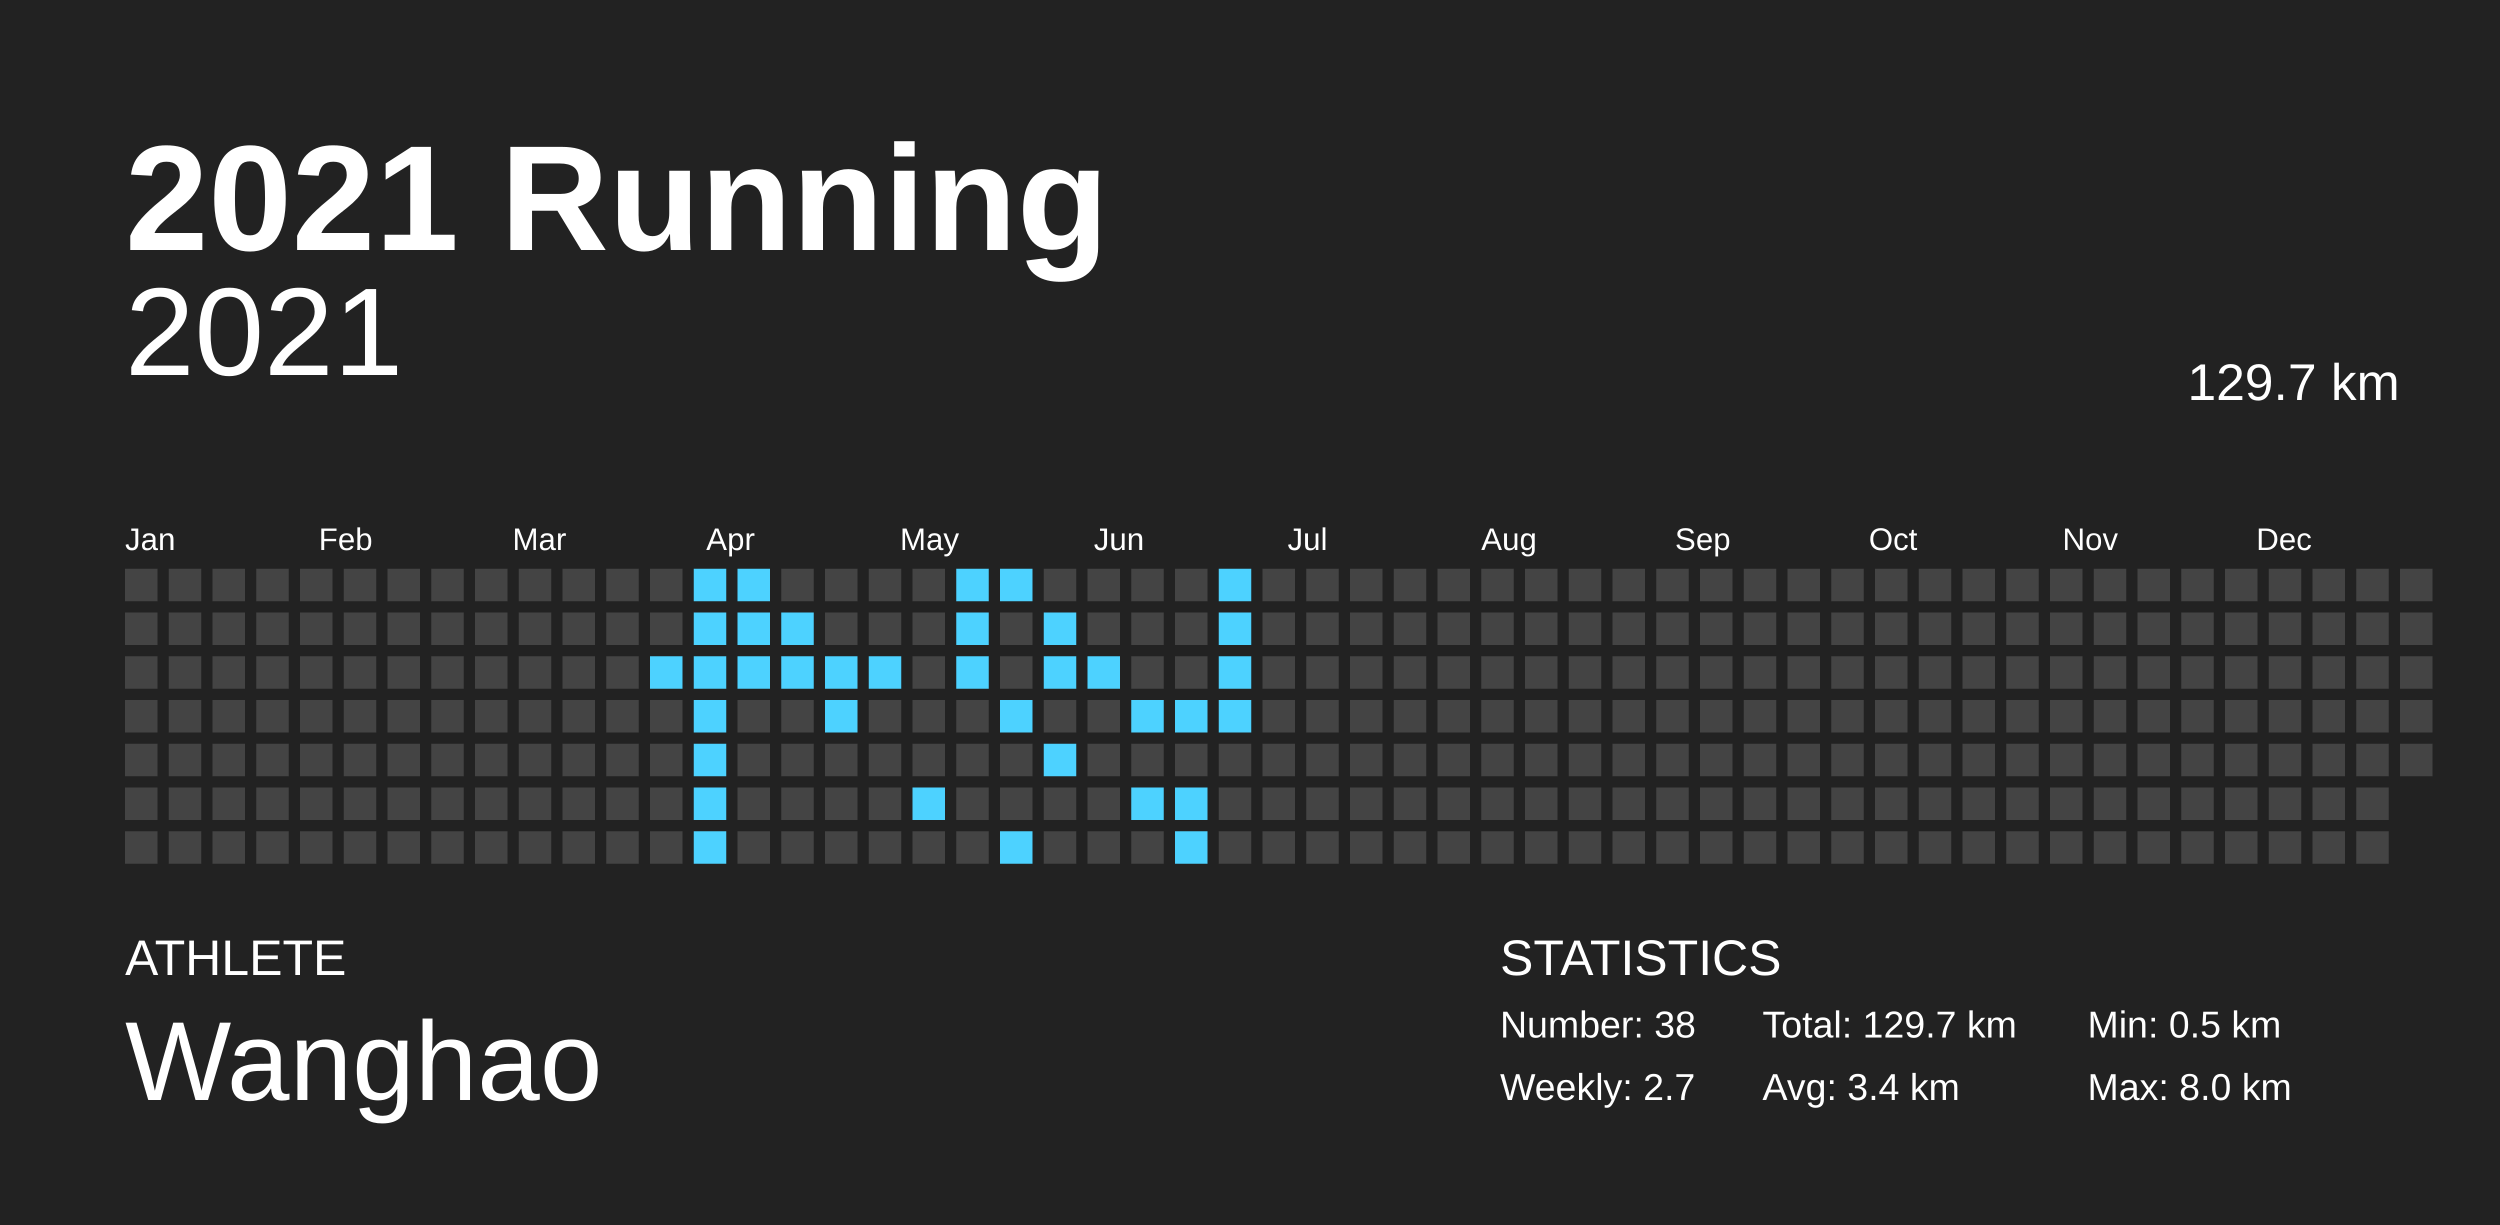
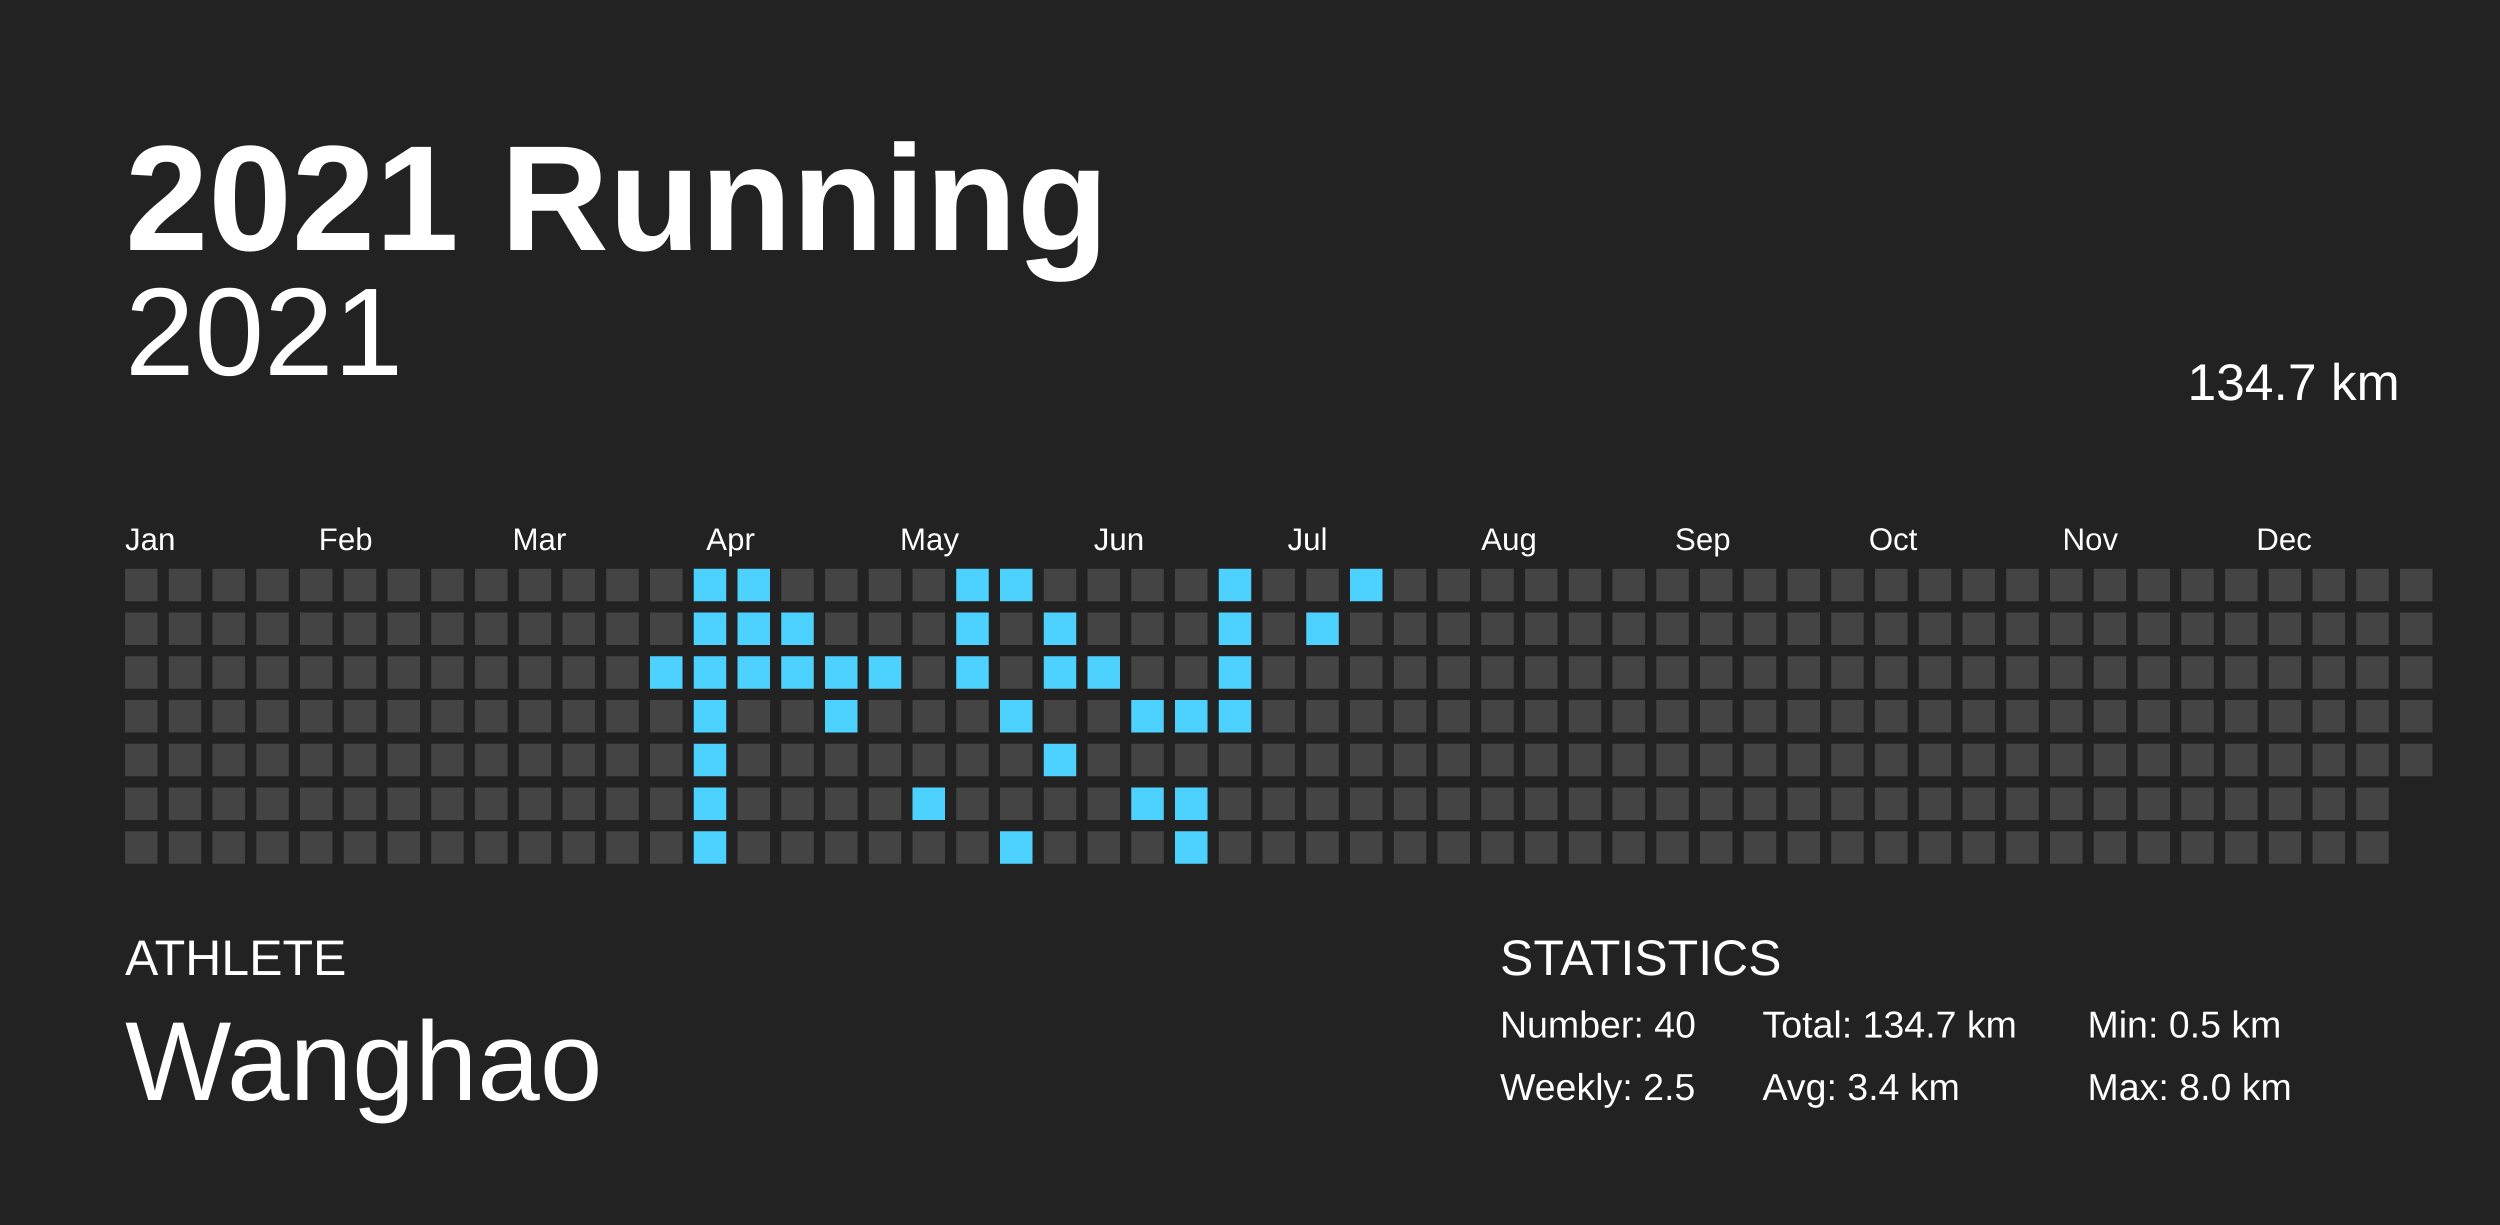
<svg xmlns="http://www.w3.org/2000/svg" baseProfile="full" height="98mm" version="1.1" viewBox="0,0,200,98" width="200mm">
  <defs />
  <rect fill="#222222" height="98" width="200" x="0" y="0" />
  <text fill="#FFFFFF" style="font-size:12px; font-family:Arial; font-weight:bold;" x="10" y="20">2021 Running</text>
  <text fill="#FFFFFF" style="font-size:4px; font-family:Arial" x="10" y="78">ATHLETE</text>
  <text fill="#FFFFFF" style="font-size:9px; font-family:Arial" x="10" y="88">Wanghao</text>
  <text fill="#FFFFFF" style="font-size:4px; font-family:Arial" x="120" y="78">STATISTICS</text>
-   <text fill="#FFFFFF" style="font-size:3px; font-family:Arial" x="120" y="83">Number: 38</text>
-   <text fill="#FFFFFF" style="font-size:3px; font-family:Arial" x="120" y="88">Weekly: 2.7</text>
-   <text fill="#FFFFFF" style="font-size:3px; font-family:Arial" x="141" y="83">Total: 129.7 km</text>
+   <text fill="#FFFFFF" style="font-size:3px; font-family:Arial" x="120" y="83">Number: 40</text>
+   <text fill="#FFFFFF" style="font-size:3px; font-family:Arial" x="120" y="88">Weekly: 2.5</text>
+   <text fill="#FFFFFF" style="font-size:3px; font-family:Arial" x="141" y="83">Total: 134.7 km</text>
  <text fill="#FFFFFF" style="font-size:3px; font-family:Arial" x="141" y="88">Avg: 3.4 km</text>
  <text fill="#FFFFFF" style="font-size:3px; font-family:Arial" x="167" y="83">Min: 0.5 km</text>
  <text fill="#FFFFFF" style="font-size:3px; font-family:Arial" x="167" y="88">Max: 8.0 km</text>
  <text alignment-baseline="hanging" fill="#FFFFFF" style="font-size:10.0px; font-family:Arial;" x="10" y="30">2021</text>
-   <text alignment-baseline="hanging" fill="#FFFFFF" style="font-size:4.125px; font-family:Arial;" x="175" y="32">129.7 km</text>
+   <text alignment-baseline="hanging" fill="#FFFFFF" style="font-size:4.125px; font-family:Arial;" x="175" y="32">134.7 km</text>
  <text fill="#FFFFFF" style="font-size:2.5px; font-family:Arial" x="10.0" y="44">Jan</text>
  <text fill="#FFFFFF" style="font-size:2.5px; font-family:Arial" x="25.5" y="44">Feb</text>
  <text fill="#FFFFFF" style="font-size:2.5px; font-family:Arial" x="41.0" y="44">Mar</text>
  <text fill="#FFFFFF" style="font-size:2.5px; font-family:Arial" x="56.5" y="44">Apr</text>
  <text fill="#FFFFFF" style="font-size:2.5px; font-family:Arial" x="72.0" y="44">May</text>
  <text fill="#FFFFFF" style="font-size:2.5px; font-family:Arial" x="87.5" y="44">Jun</text>
  <text fill="#FFFFFF" style="font-size:2.5px; font-family:Arial" x="103.0" y="44">Jul</text>
  <text fill="#FFFFFF" style="font-size:2.5px; font-family:Arial" x="118.5" y="44">Aug</text>
  <text fill="#FFFFFF" style="font-size:2.5px; font-family:Arial" x="134.0" y="44">Sep</text>
  <text fill="#FFFFFF" style="font-size:2.5px; font-family:Arial" x="149.5" y="44">Oct</text>
  <text fill="#FFFFFF" style="font-size:2.5px; font-family:Arial" x="165.0" y="44">Nov</text>
  <text fill="#FFFFFF" style="font-size:2.5px; font-family:Arial" x="180.5" y="44">Dec</text>
  <rect fill="#444444" height="2.6" width="2.6" x="10.0" y="45.5" />
  <rect fill="#444444" height="2.6" width="2.6" x="10.0" y="49.0" />
  <rect fill="#444444" height="2.6" width="2.6" x="10.0" y="52.5" />
  <rect fill="#444444" height="2.6" width="2.6" x="10.0" y="56.0" />
  <rect fill="#444444" height="2.6" width="2.6" x="10.0" y="59.5" />
  <rect fill="#444444" height="2.6" width="2.6" x="10.0" y="63.0" />
  <rect fill="#444444" height="2.6" width="2.6" x="10.0" y="66.5" />
  <rect fill="#444444" height="2.6" width="2.6" x="13.5" y="45.5" />
  <rect fill="#444444" height="2.6" width="2.6" x="13.5" y="49.0" />
  <rect fill="#444444" height="2.6" width="2.6" x="13.5" y="52.5" />
  <rect fill="#444444" height="2.6" width="2.6" x="13.5" y="56.0" />
  <rect fill="#444444" height="2.6" width="2.6" x="13.5" y="59.5" />
  <rect fill="#444444" height="2.6" width="2.6" x="13.5" y="63.0" />
  <rect fill="#444444" height="2.6" width="2.6" x="13.5" y="66.5" />
  <rect fill="#444444" height="2.6" width="2.6" x="17.0" y="45.5" />
  <rect fill="#444444" height="2.6" width="2.6" x="17.0" y="49.0" />
  <rect fill="#444444" height="2.6" width="2.6" x="17.0" y="52.5" />
  <rect fill="#444444" height="2.6" width="2.6" x="17.0" y="56.0" />
  <rect fill="#444444" height="2.6" width="2.6" x="17.0" y="59.5" />
  <rect fill="#444444" height="2.6" width="2.6" x="17.0" y="63.0" />
  <rect fill="#444444" height="2.6" width="2.6" x="17.0" y="66.5" />
  <rect fill="#444444" height="2.6" width="2.6" x="20.5" y="45.5" />
  <rect fill="#444444" height="2.6" width="2.6" x="20.5" y="49.0" />
  <rect fill="#444444" height="2.6" width="2.6" x="20.5" y="52.5" />
  <rect fill="#444444" height="2.6" width="2.6" x="20.5" y="56.0" />
  <rect fill="#444444" height="2.6" width="2.6" x="20.5" y="59.5" />
  <rect fill="#444444" height="2.6" width="2.6" x="20.5" y="63.0" />
  <rect fill="#444444" height="2.6" width="2.6" x="20.5" y="66.5" />
  <rect fill="#444444" height="2.6" width="2.6" x="24.0" y="45.5" />
  <rect fill="#444444" height="2.6" width="2.6" x="24.0" y="49.0" />
  <rect fill="#444444" height="2.6" width="2.6" x="24.0" y="52.5" />
  <rect fill="#444444" height="2.6" width="2.6" x="24.0" y="56.0" />
  <rect fill="#444444" height="2.6" width="2.6" x="24.0" y="59.5" />
  <rect fill="#444444" height="2.6" width="2.6" x="24.0" y="63.0" />
  <rect fill="#444444" height="2.6" width="2.6" x="24.0" y="66.5" />
  <rect fill="#444444" height="2.6" width="2.6" x="27.5" y="45.5" />
  <rect fill="#444444" height="2.6" width="2.6" x="27.5" y="49.0" />
  <rect fill="#444444" height="2.6" width="2.6" x="27.5" y="52.5" />
  <rect fill="#444444" height="2.6" width="2.6" x="27.5" y="56.0" />
  <rect fill="#444444" height="2.6" width="2.6" x="27.5" y="59.5" />
  <rect fill="#444444" height="2.6" width="2.6" x="27.5" y="63.0" />
  <rect fill="#444444" height="2.6" width="2.6" x="27.5" y="66.5" />
  <rect fill="#444444" height="2.6" width="2.6" x="31.0" y="45.5" />
  <rect fill="#444444" height="2.6" width="2.6" x="31.0" y="49.0" />
  <rect fill="#444444" height="2.6" width="2.6" x="31.0" y="52.5" />
  <rect fill="#444444" height="2.6" width="2.6" x="31.0" y="56.0" />
  <rect fill="#444444" height="2.6" width="2.6" x="31.0" y="59.5" />
  <rect fill="#444444" height="2.6" width="2.6" x="31.0" y="63.0" />
  <rect fill="#444444" height="2.6" width="2.6" x="31.0" y="66.5" />
  <rect fill="#444444" height="2.6" width="2.6" x="34.5" y="45.5" />
  <rect fill="#444444" height="2.6" width="2.6" x="34.5" y="49.0" />
  <rect fill="#444444" height="2.6" width="2.6" x="34.5" y="52.5" />
  <rect fill="#444444" height="2.6" width="2.6" x="34.5" y="56.0" />
  <rect fill="#444444" height="2.6" width="2.6" x="34.5" y="59.5" />
  <rect fill="#444444" height="2.6" width="2.6" x="34.5" y="63.0" />
  <rect fill="#444444" height="2.6" width="2.6" x="34.5" y="66.5" />
  <rect fill="#444444" height="2.6" width="2.6" x="38.0" y="45.5" />
  <rect fill="#444444" height="2.6" width="2.6" x="38.0" y="49.0" />
  <rect fill="#444444" height="2.6" width="2.6" x="38.0" y="52.5" />
  <rect fill="#444444" height="2.6" width="2.6" x="38.0" y="56.0" />
  <rect fill="#444444" height="2.6" width="2.6" x="38.0" y="59.5" />
  <rect fill="#444444" height="2.6" width="2.6" x="38.0" y="63.0" />
  <rect fill="#444444" height="2.6" width="2.6" x="38.0" y="66.5" />
  <rect fill="#444444" height="2.6" width="2.6" x="41.5" y="45.5" />
  <rect fill="#444444" height="2.6" width="2.6" x="41.5" y="49.0" />
  <rect fill="#444444" height="2.6" width="2.6" x="41.5" y="52.5" />
  <rect fill="#444444" height="2.6" width="2.6" x="41.5" y="56.0" />
  <rect fill="#444444" height="2.6" width="2.6" x="41.5" y="59.5" />
  <rect fill="#444444" height="2.6" width="2.6" x="41.5" y="63.0" />
  <rect fill="#444444" height="2.6" width="2.6" x="41.5" y="66.5" />
  <rect fill="#444444" height="2.6" width="2.6" x="45.0" y="45.5" />
  <rect fill="#444444" height="2.6" width="2.6" x="45.0" y="49.0" />
  <rect fill="#444444" height="2.6" width="2.6" x="45.0" y="52.5" />
  <rect fill="#444444" height="2.6" width="2.6" x="45.0" y="56.0" />
  <rect fill="#444444" height="2.6" width="2.6" x="45.0" y="59.5" />
  <rect fill="#444444" height="2.6" width="2.6" x="45.0" y="63.0" />
  <rect fill="#444444" height="2.6" width="2.6" x="45.0" y="66.5" />
  <rect fill="#444444" height="2.6" width="2.6" x="48.5" y="45.5" />
  <rect fill="#444444" height="2.6" width="2.6" x="48.5" y="49.0" />
  <rect fill="#444444" height="2.6" width="2.6" x="48.5" y="52.5" />
  <rect fill="#444444" height="2.6" width="2.6" x="48.5" y="56.0" />
  <rect fill="#444444" height="2.6" width="2.6" x="48.5" y="59.5" />
  <rect fill="#444444" height="2.6" width="2.6" x="48.5" y="63.0" />
  <rect fill="#444444" height="2.6" width="2.6" x="48.5" y="66.5" />
  <rect fill="#444444" height="2.6" width="2.6" x="52.0" y="45.5" />
  <rect fill="#444444" height="2.6" width="2.6" x="52.0" y="49.0" />
  <rect fill="#4dd2ff" height="2.6" width="2.6" x="52.0" y="52.5" />
  <rect fill="#444444" height="2.6" width="2.6" x="52.0" y="56.0" />
  <rect fill="#444444" height="2.6" width="2.6" x="52.0" y="59.5" />
  <rect fill="#444444" height="2.6" width="2.6" x="52.0" y="63.0" />
  <rect fill="#444444" height="2.6" width="2.6" x="52.0" y="66.5" />
  <rect fill="#4dd2ff" height="2.6" width="2.6" x="55.5" y="45.5" />
  <rect fill="#4dd2ff" height="2.6" width="2.6" x="55.5" y="49.0" />
  <rect fill="#4dd2ff" height="2.6" width="2.6" x="55.5" y="52.5" />
  <rect fill="#4dd2ff" height="2.6" width="2.6" x="55.5" y="56.0" />
  <rect fill="#4dd2ff" height="2.6" width="2.6" x="55.5" y="59.5" />
  <rect fill="#4dd2ff" height="2.6" width="2.6" x="55.5" y="63.0" />
  <rect fill="#4dd2ff" height="2.6" width="2.6" x="55.5" y="66.5" />
  <rect fill="#4dd2ff" height="2.6" width="2.6" x="59.0" y="45.5" />
  <rect fill="#4dd2ff" height="2.6" width="2.6" x="59.0" y="49.0" />
  <rect fill="#4dd2ff" height="2.6" width="2.6" x="59.0" y="52.5" />
  <rect fill="#444444" height="2.6" width="2.6" x="59.0" y="56.0" />
  <rect fill="#444444" height="2.6" width="2.6" x="59.0" y="59.5" />
  <rect fill="#444444" height="2.6" width="2.6" x="59.0" y="63.0" />
  <rect fill="#444444" height="2.6" width="2.6" x="59.0" y="66.5" />
  <rect fill="#444444" height="2.6" width="2.6" x="62.5" y="45.5" />
  <rect fill="#4dd2ff" height="2.6" width="2.6" x="62.5" y="49.0" />
  <rect fill="#4dd2ff" height="2.6" width="2.6" x="62.5" y="52.5" />
  <rect fill="#444444" height="2.6" width="2.6" x="62.5" y="56.0" />
  <rect fill="#444444" height="2.6" width="2.6" x="62.5" y="59.5" />
  <rect fill="#444444" height="2.6" width="2.6" x="62.5" y="63.0" />
  <rect fill="#444444" height="2.6" width="2.6" x="62.5" y="66.5" />
  <rect fill="#444444" height="2.6" width="2.6" x="66.0" y="45.5" />
  <rect fill="#444444" height="2.6" width="2.6" x="66.0" y="49.0" />
  <rect fill="#4dd2ff" height="2.6" width="2.6" x="66.0" y="52.5" />
  <rect fill="#4dd2ff" height="2.6" width="2.6" x="66.0" y="56.0" />
  <rect fill="#444444" height="2.6" width="2.6" x="66.0" y="59.5" />
  <rect fill="#444444" height="2.6" width="2.6" x="66.0" y="63.0" />
  <rect fill="#444444" height="2.6" width="2.6" x="66.0" y="66.5" />
  <rect fill="#444444" height="2.6" width="2.6" x="69.5" y="45.5" />
  <rect fill="#444444" height="2.6" width="2.6" x="69.5" y="49.0" />
  <rect fill="#4dd2ff" height="2.6" width="2.6" x="69.5" y="52.5" />
  <rect fill="#444444" height="2.6" width="2.6" x="69.5" y="56.0" />
  <rect fill="#444444" height="2.6" width="2.6" x="69.5" y="59.5" />
  <rect fill="#444444" height="2.6" width="2.6" x="69.5" y="63.0" />
  <rect fill="#444444" height="2.6" width="2.6" x="69.5" y="66.5" />
  <rect fill="#444444" height="2.6" width="2.6" x="73.0" y="45.5" />
  <rect fill="#444444" height="2.6" width="2.6" x="73.0" y="49.0" />
  <rect fill="#444444" height="2.6" width="2.6" x="73.0" y="52.5" />
  <rect fill="#444444" height="2.6" width="2.6" x="73.0" y="56.0" />
  <rect fill="#444444" height="2.6" width="2.6" x="73.0" y="59.5" />
  <rect fill="#4dd2ff" height="2.6" width="2.6" x="73.0" y="63.0" />
  <rect fill="#444444" height="2.6" width="2.6" x="73.0" y="66.5" />
  <rect fill="#4dd2ff" height="2.6" width="2.6" x="76.5" y="45.5" />
  <rect fill="#4dd2ff" height="2.6" width="2.6" x="76.5" y="49.0" />
  <rect fill="#4dd2ff" height="2.6" width="2.6" x="76.5" y="52.5" />
  <rect fill="#444444" height="2.6" width="2.6" x="76.5" y="56.0" />
  <rect fill="#444444" height="2.6" width="2.6" x="76.5" y="59.5" />
  <rect fill="#444444" height="2.6" width="2.6" x="76.5" y="63.0" />
  <rect fill="#444444" height="2.6" width="2.6" x="76.5" y="66.5" />
  <rect fill="#4dd2ff" height="2.6" width="2.6" x="80.0" y="45.5" />
  <rect fill="#444444" height="2.6" width="2.6" x="80.0" y="49.0" />
  <rect fill="#444444" height="2.6" width="2.6" x="80.0" y="52.5" />
  <rect fill="#4dd2ff" height="2.6" width="2.6" x="80.0" y="56.0" />
  <rect fill="#444444" height="2.6" width="2.6" x="80.0" y="59.5" />
  <rect fill="#444444" height="2.6" width="2.6" x="80.0" y="63.0" />
  <rect fill="#4dd2ff" height="2.6" width="2.6" x="80.0" y="66.5" />
  <rect fill="#444444" height="2.6" width="2.6" x="83.5" y="45.5" />
  <rect fill="#4dd2ff" height="2.6" width="2.6" x="83.5" y="49.0" />
  <rect fill="#4dd2ff" height="2.6" width="2.6" x="83.5" y="52.5" />
  <rect fill="#444444" height="2.6" width="2.6" x="83.5" y="56.0" />
  <rect fill="#4dd2ff" height="2.6" width="2.6" x="83.5" y="59.5" />
  <rect fill="#444444" height="2.6" width="2.6" x="83.5" y="63.0" />
  <rect fill="#444444" height="2.6" width="2.6" x="83.5" y="66.5" />
  <rect fill="#444444" height="2.6" width="2.6" x="87.0" y="45.5" />
  <rect fill="#444444" height="2.6" width="2.6" x="87.0" y="49.0" />
  <rect fill="#4dd2ff" height="2.6" width="2.6" x="87.0" y="52.5" />
  <rect fill="#444444" height="2.6" width="2.6" x="87.0" y="56.0" />
  <rect fill="#444444" height="2.6" width="2.6" x="87.0" y="59.5" />
  <rect fill="#444444" height="2.6" width="2.6" x="87.0" y="63.0" />
  <rect fill="#444444" height="2.6" width="2.6" x="87.0" y="66.5" />
  <rect fill="#444444" height="2.6" width="2.6" x="90.5" y="45.5" />
  <rect fill="#444444" height="2.6" width="2.6" x="90.5" y="49.0" />
  <rect fill="#444444" height="2.6" width="2.6" x="90.5" y="52.5" />
  <rect fill="#4dd2ff" height="2.6" width="2.6" x="90.5" y="56.0" />
  <rect fill="#444444" height="2.6" width="2.6" x="90.5" y="59.5" />
  <rect fill="#4dd2ff" height="2.6" width="2.6" x="90.5" y="63.0" />
  <rect fill="#444444" height="2.6" width="2.6" x="90.5" y="66.5" />
  <rect fill="#444444" height="2.6" width="2.6" x="94.0" y="45.5" />
  <rect fill="#444444" height="2.6" width="2.6" x="94.0" y="49.0" />
  <rect fill="#444444" height="2.6" width="2.6" x="94.0" y="52.5" />
  <rect fill="#4dd2ff" height="2.6" width="2.6" x="94.0" y="56.0" />
  <rect fill="#444444" height="2.6" width="2.6" x="94.0" y="59.5" />
  <rect fill="#4dd2ff" height="2.6" width="2.6" x="94.0" y="63.0" />
  <rect fill="#4dd2ff" height="2.6" width="2.6" x="94.0" y="66.5" />
  <rect fill="#4dd2ff" height="2.6" width="2.6" x="97.5" y="45.5" />
  <rect fill="#4dd2ff" height="2.6" width="2.6" x="97.5" y="49.0" />
  <rect fill="#4dd2ff" height="2.6" width="2.6" x="97.5" y="52.5" />
  <rect fill="#4dd2ff" height="2.6" width="2.6" x="97.5" y="56.0" />
  <rect fill="#444444" height="2.6" width="2.6" x="97.5" y="59.5" />
  <rect fill="#444444" height="2.6" width="2.6" x="97.5" y="63.0" />
  <rect fill="#444444" height="2.6" width="2.6" x="97.5" y="66.5" />
  <rect fill="#444444" height="2.6" width="2.6" x="101.0" y="45.5" />
  <rect fill="#444444" height="2.6" width="2.6" x="101.0" y="49.0" />
  <rect fill="#444444" height="2.6" width="2.6" x="101.0" y="52.5" />
  <rect fill="#444444" height="2.6" width="2.6" x="101.0" y="56.0" />
  <rect fill="#444444" height="2.6" width="2.6" x="101.0" y="59.5" />
  <rect fill="#444444" height="2.6" width="2.6" x="101.0" y="63.0" />
  <rect fill="#444444" height="2.6" width="2.6" x="101.0" y="66.5" />
  <rect fill="#444444" height="2.6" width="2.6" x="104.5" y="45.5" />
-   <rect fill="#444444" height="2.6" width="2.6" x="104.5" y="49.0" />
+   <rect fill="#4dd2ff" height="2.6" width="2.6" x="104.5" y="49.0" />
  <rect fill="#444444" height="2.6" width="2.6" x="104.5" y="52.5" />
  <rect fill="#444444" height="2.6" width="2.6" x="104.5" y="56.0" />
  <rect fill="#444444" height="2.6" width="2.6" x="104.5" y="59.5" />
  <rect fill="#444444" height="2.6" width="2.6" x="104.5" y="63.0" />
  <rect fill="#444444" height="2.6" width="2.6" x="104.5" y="66.5" />
-   <rect fill="#444444" height="2.6" width="2.6" x="108.0" y="45.5" />
+   <rect fill="#4dd2ff" height="2.6" width="2.6" x="108.0" y="45.5" />
  <rect fill="#444444" height="2.6" width="2.6" x="108.0" y="49.0" />
  <rect fill="#444444" height="2.6" width="2.6" x="108.0" y="52.5" />
  <rect fill="#444444" height="2.6" width="2.6" x="108.0" y="56.0" />
  <rect fill="#444444" height="2.6" width="2.6" x="108.0" y="59.5" />
  <rect fill="#444444" height="2.6" width="2.6" x="108.0" y="63.0" />
  <rect fill="#444444" height="2.6" width="2.6" x="108.0" y="66.5" />
  <rect fill="#444444" height="2.6" width="2.6" x="111.5" y="45.5" />
  <rect fill="#444444" height="2.6" width="2.6" x="111.5" y="49.0" />
  <rect fill="#444444" height="2.6" width="2.6" x="111.5" y="52.5" />
  <rect fill="#444444" height="2.6" width="2.6" x="111.5" y="56.0" />
  <rect fill="#444444" height="2.6" width="2.6" x="111.5" y="59.5" />
  <rect fill="#444444" height="2.6" width="2.6" x="111.5" y="63.0" />
  <rect fill="#444444" height="2.6" width="2.6" x="111.5" y="66.5" />
  <rect fill="#444444" height="2.6" width="2.6" x="115.0" y="45.5" />
  <rect fill="#444444" height="2.6" width="2.6" x="115.0" y="49.0" />
  <rect fill="#444444" height="2.6" width="2.6" x="115.0" y="52.5" />
  <rect fill="#444444" height="2.6" width="2.6" x="115.0" y="56.0" />
  <rect fill="#444444" height="2.6" width="2.6" x="115.0" y="59.5" />
  <rect fill="#444444" height="2.6" width="2.6" x="115.0" y="63.0" />
  <rect fill="#444444" height="2.6" width="2.6" x="115.0" y="66.5" />
  <rect fill="#444444" height="2.6" width="2.6" x="118.5" y="45.5" />
  <rect fill="#444444" height="2.6" width="2.6" x="118.5" y="49.0" />
  <rect fill="#444444" height="2.6" width="2.6" x="118.5" y="52.5" />
  <rect fill="#444444" height="2.6" width="2.6" x="118.5" y="56.0" />
  <rect fill="#444444" height="2.6" width="2.6" x="118.5" y="59.5" />
  <rect fill="#444444" height="2.6" width="2.6" x="118.5" y="63.0" />
  <rect fill="#444444" height="2.6" width="2.6" x="118.5" y="66.5" />
  <rect fill="#444444" height="2.6" width="2.6" x="122.0" y="45.5" />
  <rect fill="#444444" height="2.6" width="2.6" x="122.0" y="49.0" />
  <rect fill="#444444" height="2.6" width="2.6" x="122.0" y="52.5" />
  <rect fill="#444444" height="2.6" width="2.6" x="122.0" y="56.0" />
  <rect fill="#444444" height="2.6" width="2.6" x="122.0" y="59.5" />
  <rect fill="#444444" height="2.6" width="2.6" x="122.0" y="63.0" />
  <rect fill="#444444" height="2.6" width="2.6" x="122.0" y="66.5" />
  <rect fill="#444444" height="2.6" width="2.6" x="125.5" y="45.5" />
  <rect fill="#444444" height="2.6" width="2.6" x="125.5" y="49.0" />
  <rect fill="#444444" height="2.6" width="2.6" x="125.5" y="52.5" />
  <rect fill="#444444" height="2.6" width="2.6" x="125.5" y="56.0" />
  <rect fill="#444444" height="2.6" width="2.6" x="125.5" y="59.5" />
  <rect fill="#444444" height="2.6" width="2.6" x="125.5" y="63.0" />
  <rect fill="#444444" height="2.6" width="2.6" x="125.5" y="66.5" />
  <rect fill="#444444" height="2.6" width="2.6" x="129.0" y="45.5" />
  <rect fill="#444444" height="2.6" width="2.6" x="129.0" y="49.0" />
  <rect fill="#444444" height="2.6" width="2.6" x="129.0" y="52.5" />
  <rect fill="#444444" height="2.6" width="2.6" x="129.0" y="56.0" />
  <rect fill="#444444" height="2.6" width="2.6" x="129.0" y="59.5" />
  <rect fill="#444444" height="2.6" width="2.6" x="129.0" y="63.0" />
  <rect fill="#444444" height="2.6" width="2.6" x="129.0" y="66.5" />
  <rect fill="#444444" height="2.6" width="2.6" x="132.5" y="45.5" />
  <rect fill="#444444" height="2.6" width="2.6" x="132.5" y="49.0" />
  <rect fill="#444444" height="2.6" width="2.6" x="132.5" y="52.5" />
  <rect fill="#444444" height="2.6" width="2.6" x="132.5" y="56.0" />
  <rect fill="#444444" height="2.6" width="2.6" x="132.5" y="59.5" />
  <rect fill="#444444" height="2.6" width="2.6" x="132.5" y="63.0" />
  <rect fill="#444444" height="2.6" width="2.6" x="132.5" y="66.5" />
  <rect fill="#444444" height="2.6" width="2.6" x="136.0" y="45.5" />
  <rect fill="#444444" height="2.6" width="2.6" x="136.0" y="49.0" />
  <rect fill="#444444" height="2.6" width="2.6" x="136.0" y="52.5" />
  <rect fill="#444444" height="2.6" width="2.6" x="136.0" y="56.0" />
  <rect fill="#444444" height="2.6" width="2.6" x="136.0" y="59.5" />
  <rect fill="#444444" height="2.6" width="2.6" x="136.0" y="63.0" />
  <rect fill="#444444" height="2.6" width="2.6" x="136.0" y="66.5" />
  <rect fill="#444444" height="2.6" width="2.6" x="139.5" y="45.5" />
  <rect fill="#444444" height="2.6" width="2.6" x="139.5" y="49.0" />
  <rect fill="#444444" height="2.6" width="2.6" x="139.5" y="52.5" />
  <rect fill="#444444" height="2.6" width="2.6" x="139.5" y="56.0" />
  <rect fill="#444444" height="2.6" width="2.6" x="139.5" y="59.5" />
  <rect fill="#444444" height="2.6" width="2.6" x="139.5" y="63.0" />
  <rect fill="#444444" height="2.6" width="2.6" x="139.5" y="66.5" />
  <rect fill="#444444" height="2.6" width="2.6" x="143.0" y="45.5" />
  <rect fill="#444444" height="2.6" width="2.6" x="143.0" y="49.0" />
  <rect fill="#444444" height="2.6" width="2.6" x="143.0" y="52.5" />
  <rect fill="#444444" height="2.6" width="2.6" x="143.0" y="56.0" />
  <rect fill="#444444" height="2.6" width="2.6" x="143.0" y="59.5" />
  <rect fill="#444444" height="2.6" width="2.6" x="143.0" y="63.0" />
  <rect fill="#444444" height="2.6" width="2.6" x="143.0" y="66.5" />
  <rect fill="#444444" height="2.6" width="2.6" x="146.5" y="45.5" />
  <rect fill="#444444" height="2.6" width="2.6" x="146.5" y="49.0" />
  <rect fill="#444444" height="2.6" width="2.6" x="146.5" y="52.5" />
  <rect fill="#444444" height="2.6" width="2.6" x="146.5" y="56.0" />
  <rect fill="#444444" height="2.6" width="2.6" x="146.5" y="59.5" />
  <rect fill="#444444" height="2.6" width="2.6" x="146.5" y="63.0" />
  <rect fill="#444444" height="2.6" width="2.6" x="146.5" y="66.5" />
  <rect fill="#444444" height="2.6" width="2.6" x="150.0" y="45.5" />
  <rect fill="#444444" height="2.6" width="2.6" x="150.0" y="49.0" />
  <rect fill="#444444" height="2.6" width="2.6" x="150.0" y="52.5" />
  <rect fill="#444444" height="2.6" width="2.6" x="150.0" y="56.0" />
  <rect fill="#444444" height="2.6" width="2.6" x="150.0" y="59.5" />
  <rect fill="#444444" height="2.6" width="2.6" x="150.0" y="63.0" />
  <rect fill="#444444" height="2.6" width="2.6" x="150.0" y="66.5" />
  <rect fill="#444444" height="2.6" width="2.6" x="153.5" y="45.5" />
  <rect fill="#444444" height="2.6" width="2.6" x="153.5" y="49.0" />
  <rect fill="#444444" height="2.6" width="2.6" x="153.5" y="52.5" />
  <rect fill="#444444" height="2.6" width="2.6" x="153.5" y="56.0" />
  <rect fill="#444444" height="2.6" width="2.6" x="153.5" y="59.5" />
  <rect fill="#444444" height="2.6" width="2.6" x="153.5" y="63.0" />
  <rect fill="#444444" height="2.6" width="2.6" x="153.5" y="66.5" />
  <rect fill="#444444" height="2.6" width="2.6" x="157.0" y="45.5" />
  <rect fill="#444444" height="2.6" width="2.6" x="157.0" y="49.0" />
  <rect fill="#444444" height="2.6" width="2.6" x="157.0" y="52.5" />
  <rect fill="#444444" height="2.6" width="2.6" x="157.0" y="56.0" />
  <rect fill="#444444" height="2.6" width="2.6" x="157.0" y="59.5" />
  <rect fill="#444444" height="2.6" width="2.6" x="157.0" y="63.0" />
  <rect fill="#444444" height="2.6" width="2.6" x="157.0" y="66.5" />
  <rect fill="#444444" height="2.6" width="2.6" x="160.5" y="45.5" />
  <rect fill="#444444" height="2.6" width="2.6" x="160.5" y="49.0" />
  <rect fill="#444444" height="2.6" width="2.6" x="160.5" y="52.5" />
  <rect fill="#444444" height="2.6" width="2.6" x="160.5" y="56.0" />
  <rect fill="#444444" height="2.6" width="2.6" x="160.5" y="59.5" />
  <rect fill="#444444" height="2.6" width="2.6" x="160.5" y="63.0" />
  <rect fill="#444444" height="2.6" width="2.6" x="160.5" y="66.5" />
  <rect fill="#444444" height="2.6" width="2.6" x="164.0" y="45.5" />
  <rect fill="#444444" height="2.6" width="2.6" x="164.0" y="49.0" />
  <rect fill="#444444" height="2.6" width="2.6" x="164.0" y="52.5" />
  <rect fill="#444444" height="2.6" width="2.6" x="164.0" y="56.0" />
  <rect fill="#444444" height="2.6" width="2.6" x="164.0" y="59.5" />
  <rect fill="#444444" height="2.6" width="2.6" x="164.0" y="63.0" />
  <rect fill="#444444" height="2.6" width="2.6" x="164.0" y="66.5" />
  <rect fill="#444444" height="2.6" width="2.6" x="167.5" y="45.5" />
  <rect fill="#444444" height="2.6" width="2.6" x="167.5" y="49.0" />
  <rect fill="#444444" height="2.6" width="2.6" x="167.5" y="52.5" />
  <rect fill="#444444" height="2.6" width="2.6" x="167.5" y="56.0" />
  <rect fill="#444444" height="2.6" width="2.6" x="167.5" y="59.5" />
  <rect fill="#444444" height="2.6" width="2.6" x="167.5" y="63.0" />
  <rect fill="#444444" height="2.6" width="2.6" x="167.5" y="66.5" />
  <rect fill="#444444" height="2.6" width="2.6" x="171.0" y="45.5" />
  <rect fill="#444444" height="2.6" width="2.6" x="171.0" y="49.0" />
  <rect fill="#444444" height="2.6" width="2.6" x="171.0" y="52.5" />
  <rect fill="#444444" height="2.6" width="2.6" x="171.0" y="56.0" />
  <rect fill="#444444" height="2.6" width="2.6" x="171.0" y="59.5" />
  <rect fill="#444444" height="2.6" width="2.6" x="171.0" y="63.0" />
  <rect fill="#444444" height="2.6" width="2.6" x="171.0" y="66.5" />
  <rect fill="#444444" height="2.6" width="2.6" x="174.5" y="45.5" />
  <rect fill="#444444" height="2.6" width="2.6" x="174.5" y="49.0" />
  <rect fill="#444444" height="2.6" width="2.6" x="174.5" y="52.5" />
  <rect fill="#444444" height="2.6" width="2.6" x="174.5" y="56.0" />
  <rect fill="#444444" height="2.6" width="2.6" x="174.5" y="59.5" />
  <rect fill="#444444" height="2.6" width="2.6" x="174.5" y="63.0" />
  <rect fill="#444444" height="2.6" width="2.6" x="174.5" y="66.5" />
  <rect fill="#444444" height="2.6" width="2.6" x="178.0" y="45.5" />
  <rect fill="#444444" height="2.6" width="2.6" x="178.0" y="49.0" />
  <rect fill="#444444" height="2.6" width="2.6" x="178.0" y="52.5" />
  <rect fill="#444444" height="2.6" width="2.6" x="178.0" y="56.0" />
  <rect fill="#444444" height="2.6" width="2.6" x="178.0" y="59.5" />
  <rect fill="#444444" height="2.6" width="2.6" x="178.0" y="63.0" />
  <rect fill="#444444" height="2.6" width="2.6" x="178.0" y="66.5" />
  <rect fill="#444444" height="2.6" width="2.6" x="181.5" y="45.5" />
  <rect fill="#444444" height="2.6" width="2.6" x="181.5" y="49.0" />
  <rect fill="#444444" height="2.6" width="2.6" x="181.5" y="52.5" />
  <rect fill="#444444" height="2.6" width="2.6" x="181.5" y="56.0" />
  <rect fill="#444444" height="2.6" width="2.6" x="181.5" y="59.5" />
  <rect fill="#444444" height="2.6" width="2.6" x="181.5" y="63.0" />
  <rect fill="#444444" height="2.6" width="2.6" x="181.5" y="66.5" />
  <rect fill="#444444" height="2.6" width="2.6" x="185.0" y="45.5" />
  <rect fill="#444444" height="2.6" width="2.6" x="185.0" y="49.0" />
  <rect fill="#444444" height="2.6" width="2.6" x="185.0" y="52.5" />
  <rect fill="#444444" height="2.6" width="2.6" x="185.0" y="56.0" />
  <rect fill="#444444" height="2.6" width="2.6" x="185.0" y="59.5" />
  <rect fill="#444444" height="2.6" width="2.6" x="185.0" y="63.0" />
  <rect fill="#444444" height="2.6" width="2.6" x="185.0" y="66.5" />
  <rect fill="#444444" height="2.6" width="2.6" x="188.5" y="45.5" />
  <rect fill="#444444" height="2.6" width="2.6" x="188.5" y="49.0" />
  <rect fill="#444444" height="2.6" width="2.6" x="188.5" y="52.5" />
  <rect fill="#444444" height="2.6" width="2.6" x="188.5" y="56.0" />
  <rect fill="#444444" height="2.6" width="2.6" x="188.5" y="59.5" />
  <rect fill="#444444" height="2.6" width="2.6" x="188.5" y="63.0" />
  <rect fill="#444444" height="2.6" width="2.6" x="188.5" y="66.5" />
  <rect fill="#444444" height="2.6" width="2.6" x="192.0" y="45.5" />
  <rect fill="#444444" height="2.6" width="2.6" x="192.0" y="49.0" />
  <rect fill="#444444" height="2.6" width="2.6" x="192.0" y="52.5" />
  <rect fill="#444444" height="2.6" width="2.6" x="192.0" y="56.0" />
  <rect fill="#444444" height="2.6" width="2.6" x="192.0" y="59.5" />
</svg>
